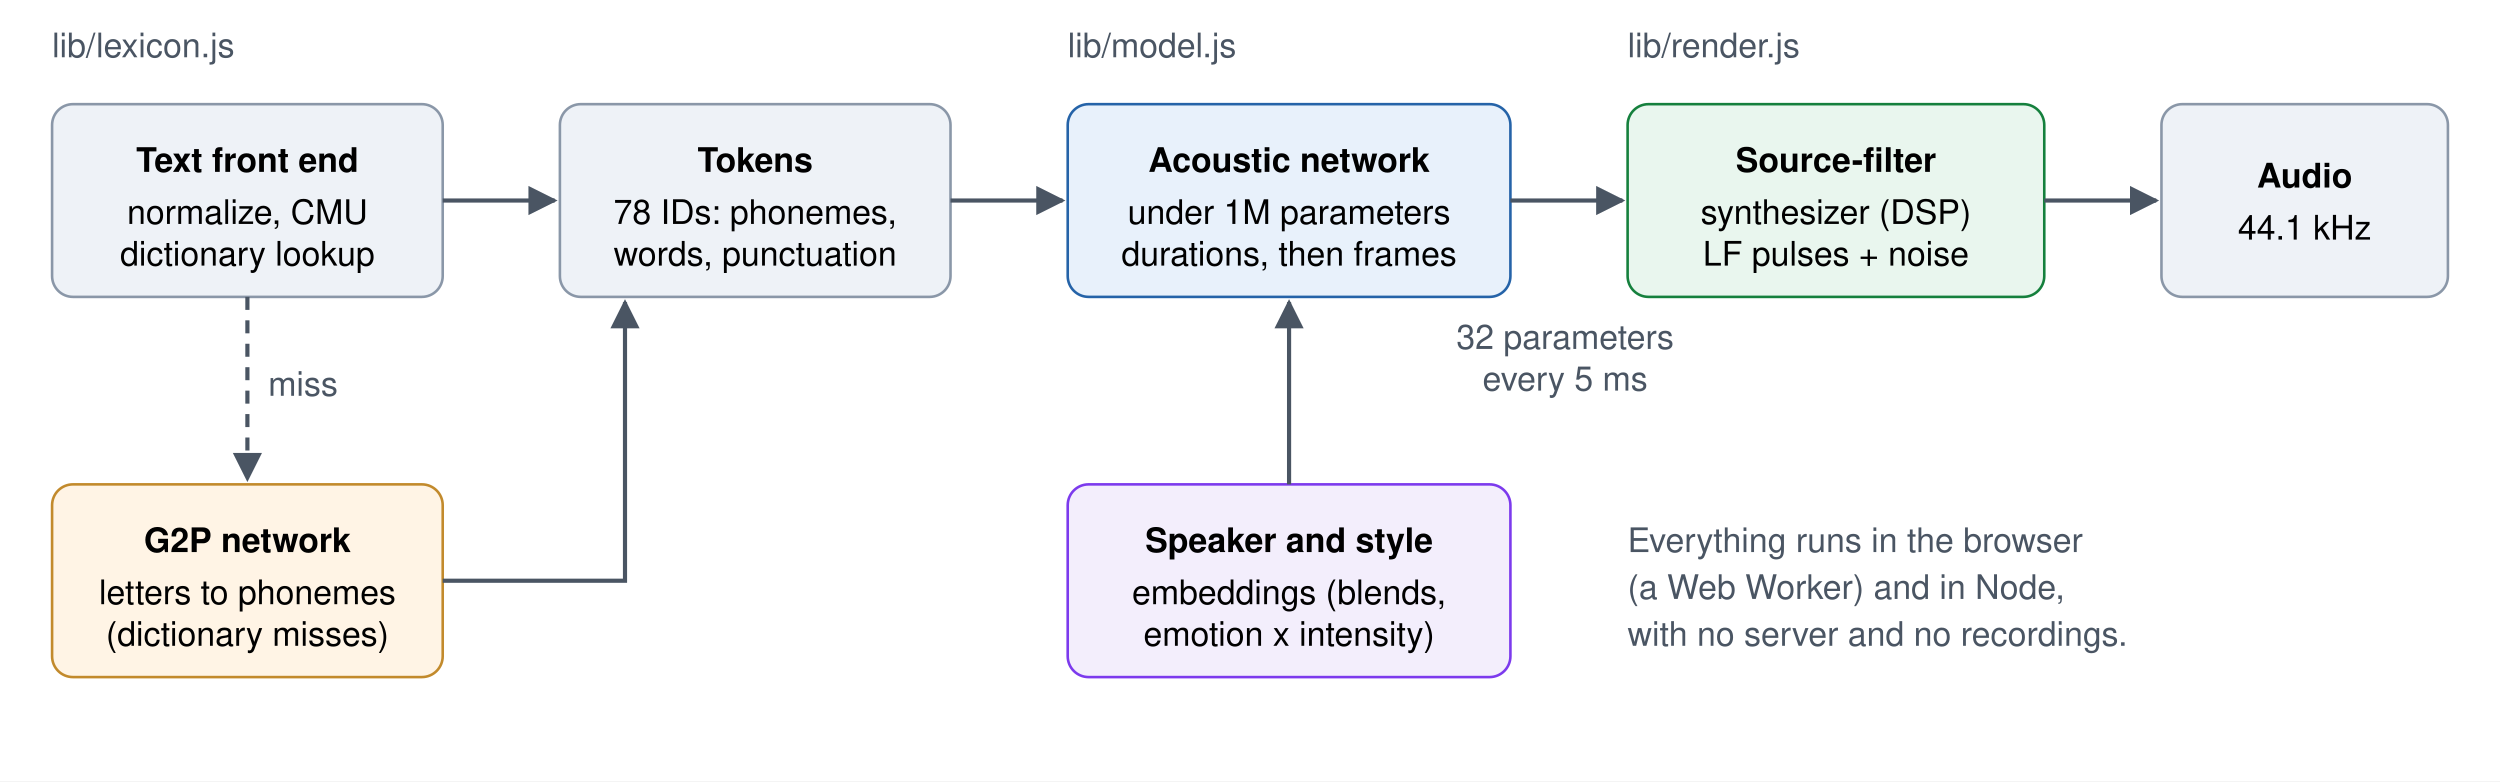
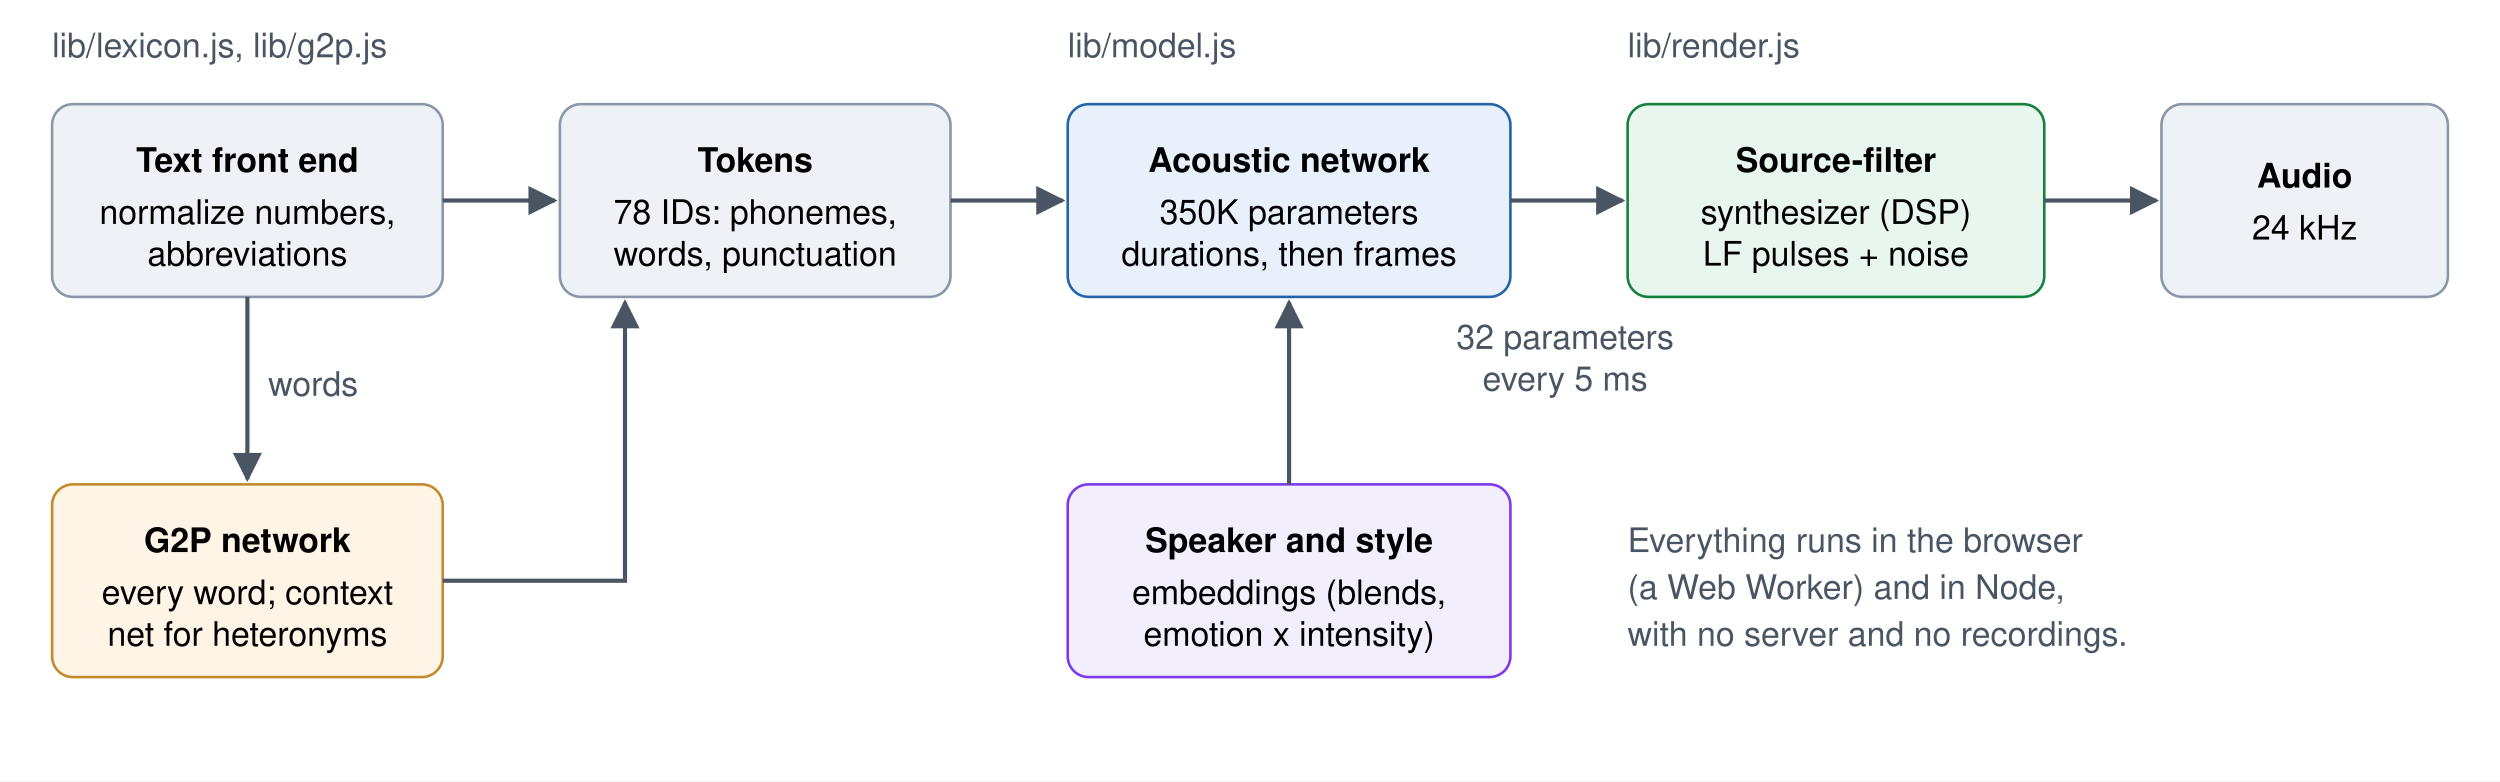
<svg xmlns="http://www.w3.org/2000/svg" viewBox="0 0 960 300" width="960" height="300" font-family="Helvetica, Arial, sans-serif" font-size="13">
  <defs>
    <marker id="arrow" viewBox="0 0 10 10" refX="9" refY="5" markerWidth="7" markerHeight="7" orient="auto-start-reverse">
      <path d="M0,0 L10,5 L0,10 z" fill="#4a5563" />
    </marker>
  </defs>
  <rect width="960" height="300" fill="#ffffff" />
  <rect x="20" y="40" width="150" height="74" rx="8" fill="#eef2f7" stroke="#8a97a8" />
  <text x="95" y="66" text-anchor="middle" font-weight="bold">Text front end</text>
-   <text x="95" y="86" text-anchor="middle">normalize, CMU</text>
-   <text x="95" y="102" text-anchor="middle">dictionary lookup</text>
+   <text x="95" y="86" text-anchor="middle">normalize numbers,</text>
+   <text x="95" y="102" text-anchor="middle">abbreviations</text>
  <rect x="20" y="186" width="150" height="74" rx="8" fill="#fff4e5" stroke="#c28a2c" />
  <text x="95" y="212" text-anchor="middle" font-weight="bold">G2P network</text>
-   <text x="95" y="232" text-anchor="middle">letters to phonemes</text>
-   <text x="95" y="248" text-anchor="middle">(dictionary misses)</text>
+   <text x="95" y="232" text-anchor="middle">every word; context</text>
+   <text x="95" y="248" text-anchor="middle">net for heteronyms</text>
  <rect x="215" y="40" width="150" height="74" rx="8" fill="#eef2f7" stroke="#8a97a8" />
  <text x="290" y="66" text-anchor="middle" font-weight="bold">Tokens</text>
  <text x="290" y="86" text-anchor="middle">78 IDs: phonemes,</text>
  <text x="290" y="102" text-anchor="middle">words, punctuation</text>
  <rect x="410" y="40" width="170" height="74" rx="8" fill="#e8f1fb" stroke="#2563a8" />
  <text x="495" y="66" text-anchor="middle" font-weight="bold">Acoustic network</text>
-   <text x="495" y="86" text-anchor="middle">under 1M parameters</text>
+   <text x="495" y="86" text-anchor="middle">350K parameters</text>
  <text x="495" y="102" text-anchor="middle">durations, then frames</text>
  <rect x="410" y="186" width="170" height="74" rx="8" fill="#f3eefc" stroke="#7c3aed" />
  <text x="495" y="212" text-anchor="middle" font-weight="bold">Speaker and style</text>
  <text x="495" y="232" text-anchor="middle">embeddings (blends,</text>
  <text x="495" y="248" text-anchor="middle">emotion x intensity)</text>
  <rect x="625" y="40" width="160" height="74" rx="8" fill="#e9f6ee" stroke="#15803d" />
  <text x="705" y="66" text-anchor="middle" font-weight="bold">Source-filter</text>
  <text x="705" y="86" text-anchor="middle">synthesizer (DSP)</text>
  <text x="705" y="102" text-anchor="middle">LF pulses + noise</text>
  <rect x="830" y="40" width="110" height="74" rx="8" fill="#eef2f7" stroke="#8a97a8" />
  <text x="885" y="72" text-anchor="middle" font-weight="bold">Audio</text>
-   <text x="885" y="92" text-anchor="middle">44.1 kHz</text>
+   <text x="885" y="92" text-anchor="middle">24 kHz</text>
  <line x1="170" y1="77" x2="213" y2="77" stroke="#4a5563" stroke-width="1.6" marker-end="url(#arrow)" />
-   <path d="M95,114 L95,184" stroke="#4a5563" stroke-width="1.6" fill="none" stroke-dasharray="5 4" marker-end="url(#arrow)" />
-   <text x="103" y="152" fill="#4a5563">miss</text>
+   <path d="M95,114 L95,184" stroke="#4a5563" stroke-width="1.6" fill="none" marker-end="url(#arrow)" />
+   <text x="103" y="152" fill="#4a5563">words</text>
  <path d="M170,223 L240,223 L240,116" stroke="#4a5563" stroke-width="1.6" fill="none" marker-end="url(#arrow)" />
  <line x1="365" y1="77" x2="408" y2="77" stroke="#4a5563" stroke-width="1.6" marker-end="url(#arrow)" />
  <line x1="495" y1="186" x2="495" y2="116" stroke="#4a5563" stroke-width="1.6" marker-end="url(#arrow)" />
  <line x1="580" y1="77" x2="623" y2="77" stroke="#4a5563" stroke-width="1.6" marker-end="url(#arrow)" />
  <text x="601" y="134" text-anchor="middle" fill="#4a5563">32 parameters</text>
  <text x="601" y="150" text-anchor="middle" fill="#4a5563">every 5 ms</text>
  <line x1="785" y1="77" x2="828" y2="77" stroke="#4a5563" stroke-width="1.6" marker-end="url(#arrow)" />
-   <text x="20" y="22" fill="#4a5563">lib/lexicon.js</text>
+   <text x="20" y="22" fill="#4a5563">lib/lexicon.js, lib/g2p.js</text>
  <text x="410" y="22" fill="#4a5563">lib/model.js</text>
  <text x="625" y="22" fill="#4a5563">lib/render.js</text>
  <text x="625" y="212" fill="#4a5563">Everything runs in the browser</text>
  <text x="625" y="230" fill="#4a5563">(a Web Worker) and in Node,</text>
  <text x="625" y="248" fill="#4a5563">with no server and no recordings.</text>
</svg>
